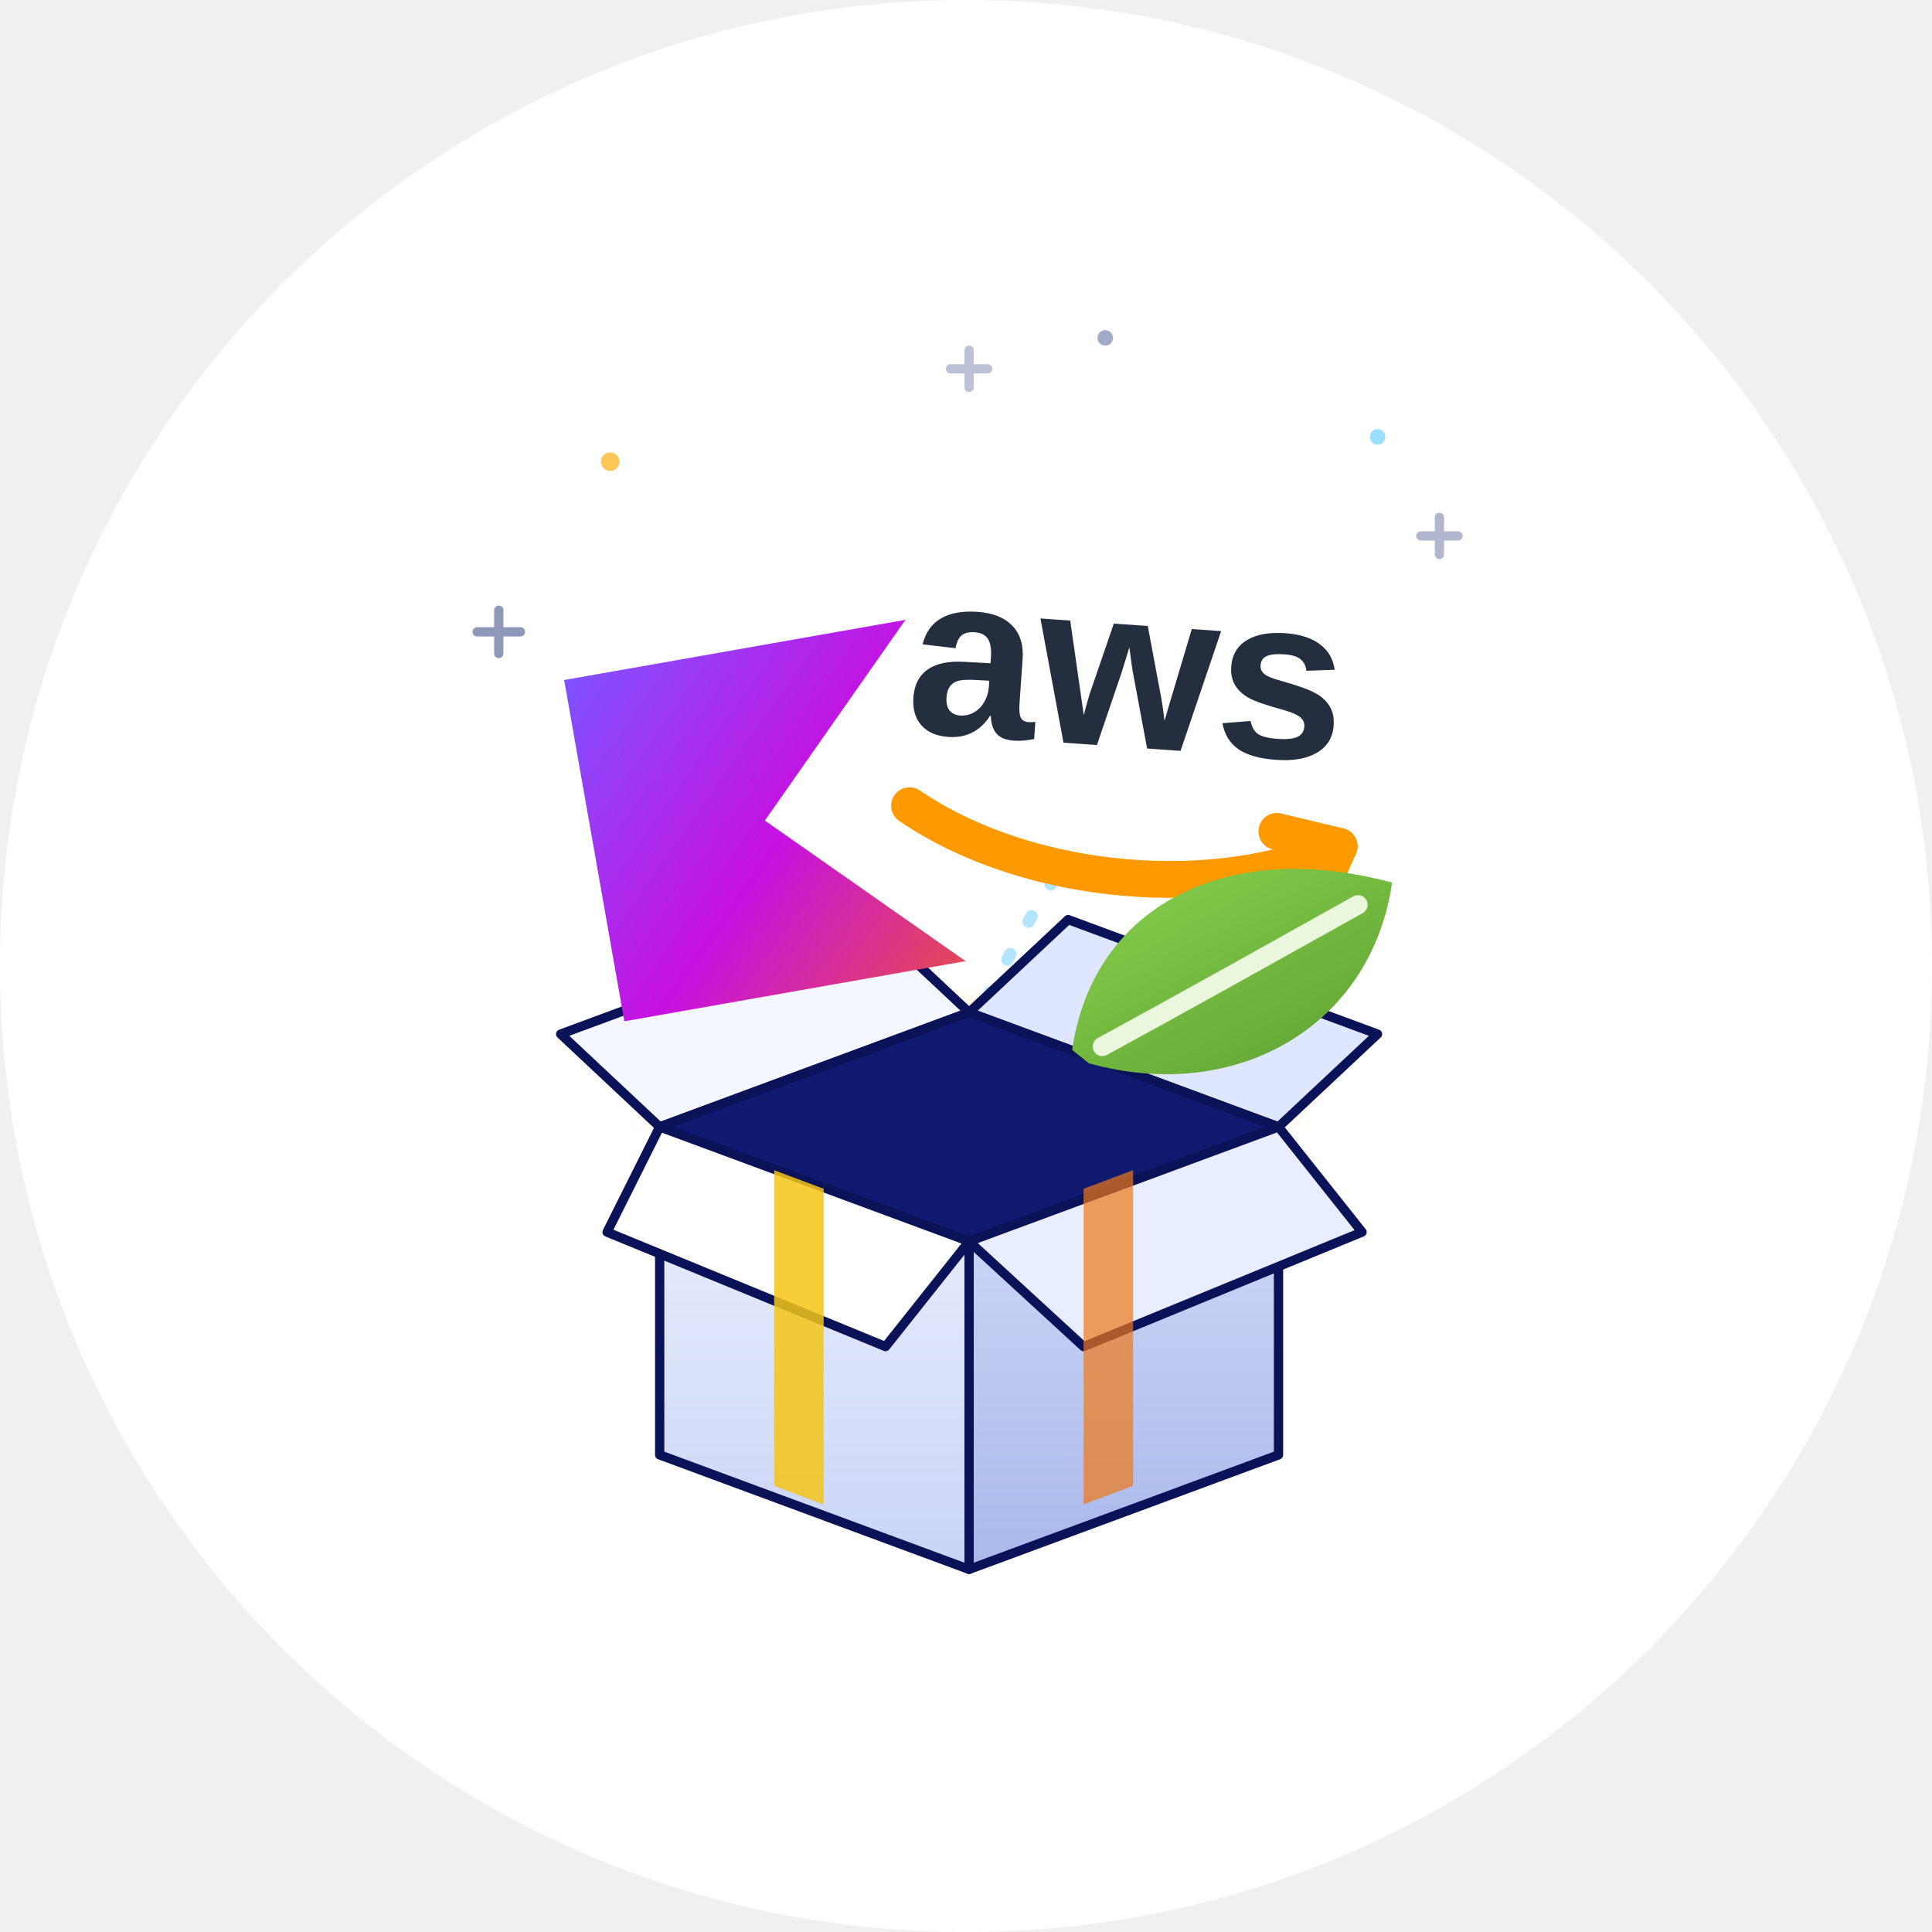
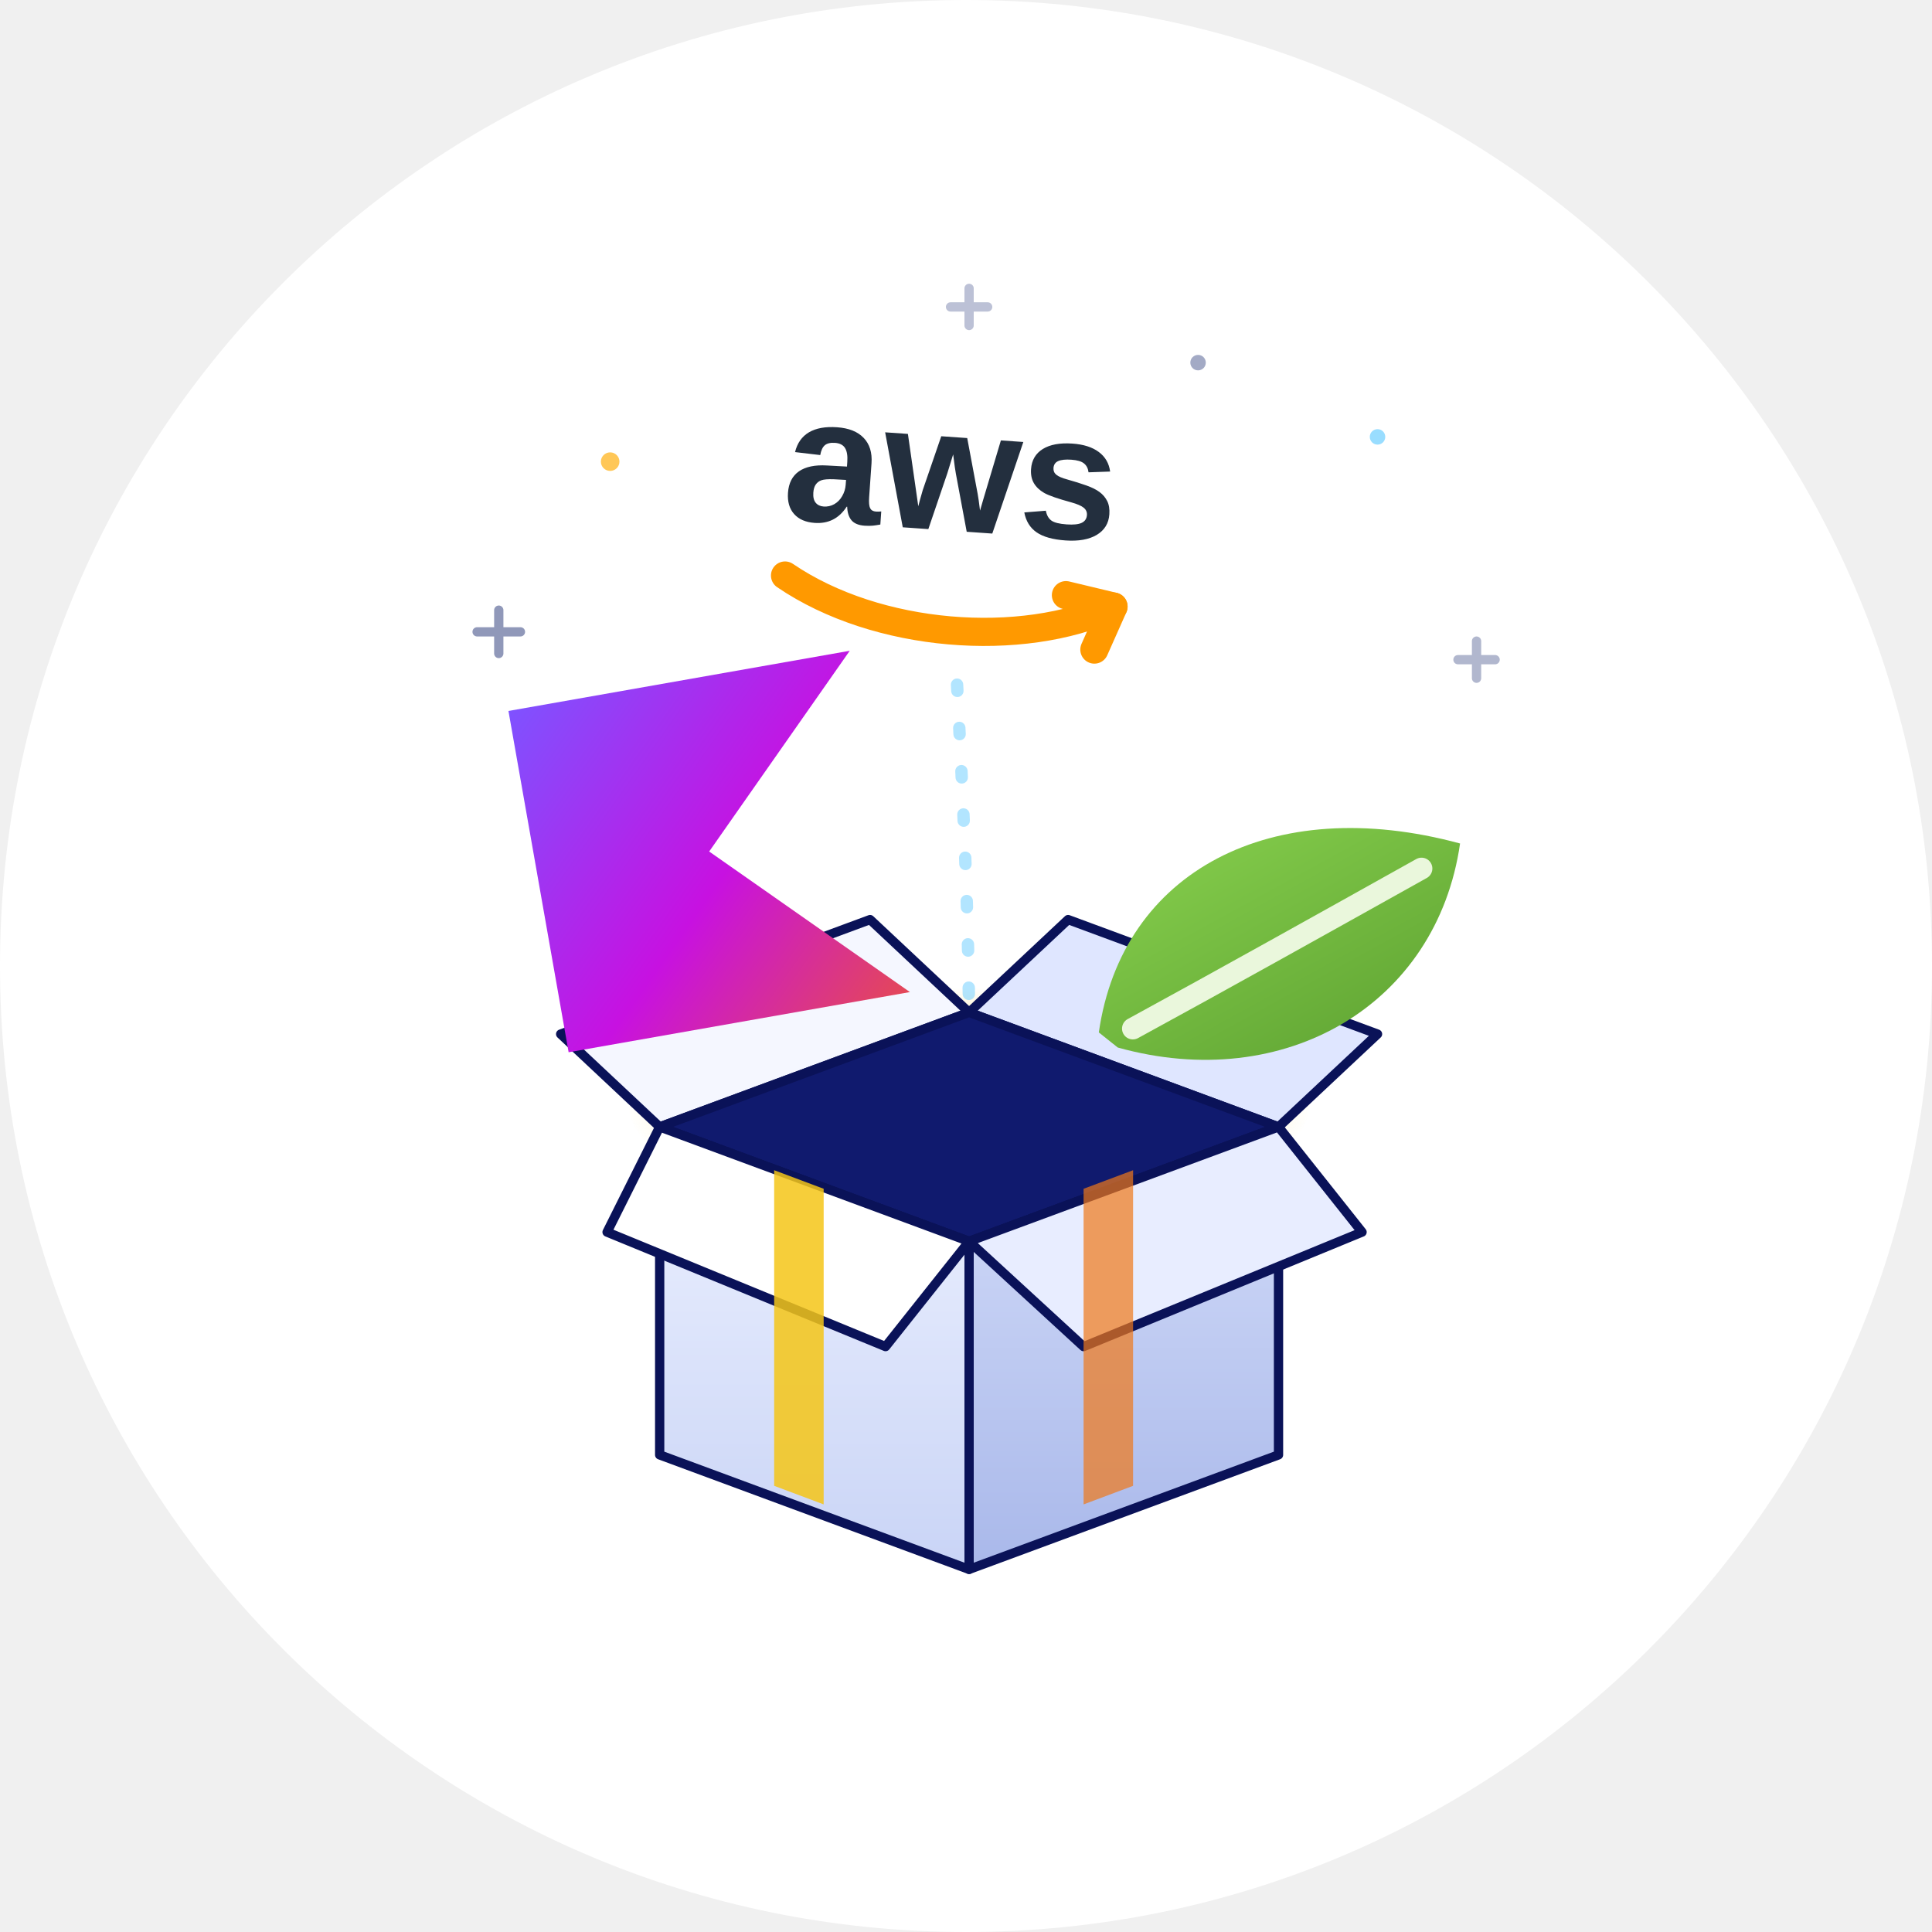
<svg xmlns="http://www.w3.org/2000/svg" viewBox="0 0 512 512">
  <defs>
    <radialGradient id="glow">
      <stop offset="0" stop-color="#ffffff" stop-opacity=".25" />
      <stop offset="1" stop-color="#ffffff" stop-opacity="0" />
    </radialGradient>
    <radialGradient id="mouthGlow">
      <stop offset="0" stop-color="#ffe9b0" stop-opacity=".9" />
      <stop offset=".6" stop-color="#f5c518" stop-opacity=".35" />
      <stop offset="1" stop-color="#f5c518" stop-opacity="0" />
    </radialGradient>
    <linearGradient id="beam" x1="0" y1="1" x2="0" y2="0">
      <stop offset="0" stop-color="#ffe9b0" stop-opacity=".30" />
      <stop offset="1" stop-color="#ffe9b0" stop-opacity="0" />
    </linearGradient>
    <linearGradient id="boxFrontL" x1="0" y1="0" x2="0" y2="1">
      <stop offset="0" stop-color="#eef2ff" />
      <stop offset="1" stop-color="#c9d4f6" />
    </linearGradient>
    <linearGradient id="boxFrontR" x1="0" y1="0" x2="0" y2="1">
      <stop offset="0" stop-color="#d4ddf9" />
      <stop offset="1" stop-color="#a9b8ea" />
    </linearGradient>
    <linearGradient id="gKotlin" x1="0" y1="0" x2="1" y2="1">
      <stop offset="0" stop-color="#7F52FF" />
      <stop offset=".55" stop-color="#C711E1" />
      <stop offset="1" stop-color="#E44857" />
    </linearGradient>
    <linearGradient id="gLeaf" x1="0" y1="0" x2="1" y2="1">
      <stop offset="0" stop-color="#8bd450" />
      <stop offset="1" stop-color="#5a9e2f" />
    </linearGradient>
  </defs>
  <circle cx="256" cy="256" r="256" fill="#ffffff" />
  <g transform="translate(256 256) scale(0.82) translate(-255 -255)">
    <ellipse cx="256" cy="300" rx="110" ry="38" fill="url(#mouthGlow)" />
    <g fill="none" stroke-linecap="round" stroke-dasharray="2 12">
-       <path stroke="#FFC145" stroke-width="4" opacity="0.65" d="M226 288 C 214 280, 202 272, 190 264" />
-       <path stroke="#7FD4FF" stroke-width="4" opacity="0.6" d="M256 278 C 264 260, 274 242, 284 226" />
-       <path stroke="#7c86ad" stroke-width="3.5" opacity="0.5" d="M284 290 C 302 284, 318 278, 332 272" />
+       <path stroke="#FFC145" stroke-width="4" opacity="0.65" d="M222 290 C 210 284, 198 278, 186 272" />
+       <path stroke="#7FD4FF" stroke-width="4" opacity="0.6" d="M256 278 C 256 240, 254 200, 252 162" />
+       <path stroke="#7c86ad" stroke-width="3.5" opacity="0.5" d="M286 292 C 304 288, 320 284, 334 280" />
    </g>
    <g stroke="#0a1258" stroke-width="3" stroke-linejoin="round">
      <polygon points="256,270 156,307 124,277 224,240" fill="#f5f7ff" />
      <polygon points="256,270 356,307 388,277 288,240" fill="#dfe6ff" />
      <polygon points="256,270 356,307 256,344 156,307" fill="#101a6e" />
      <polygon points="156,307 256,344 256,450 156,413" fill="url(#boxFrontL)" />
      <polygon points="256,344 356,307 356,413 256,450" fill="url(#boxFrontR)" />
      <polygon points="156,307 256,344 229,378 139,341" fill="#ffffff" />
      <polygon points="256,344 356,307 383,341 293,378" fill="#e8edff" />
    </g>
    <polygon points="193,321 209,327 209,429 193,423" fill="#f5c518" opacity="0.85" />
    <polygon points="293,327 309,321 309,423 293,429" fill="#f07818" opacity="0.7" />
-     <g transform="translate(134 152) rotate(-10 56 56)">
+     <g transform="translate(116 162) rotate(-10 56 56)">
      <polygon points="0,0 112,0 56,56 112,112 0,112" fill="url(#gKotlin)" />
    </g>
-     <g transform="translate(240 108) rotate(4) scale(1.7)">
+     <g transform="translate(199 56) rotate(4) scale(1.3)">
      <text x="0" y="42" font-family="Segoe UI, Arial, Helvetica, sans-serif" font-size="44" font-weight="700" fill="#232F3E">aws</text>
      <path d="M2 56 C 26 70, 62 70, 84 58" fill="none" stroke="#FF9900" stroke-width="7" stroke-linecap="round" />
      <path d="M84 58 l -12 -2 m 12 2 l -4 11" fill="none" stroke="#FF9900" stroke-width="7" stroke-linecap="round" />
    </g>
-     <g transform="translate(300 202) rotate(12) scale(1.55)">
+     <g transform="translate(310 186) rotate(12) scale(1.75)">
      <path d="M4 52 C 2 22, 26 2, 62 4 C 64 34, 40 56, 8 54 Z" fill="url(#gLeaf)" />
      <path d="M10 50 C 24 38, 40 24, 56 10" fill="none" stroke="#eaf7dc" stroke-width="4" stroke-linecap="round" />
    </g>
    <g stroke="#7c86ad" stroke-width="3" stroke-linecap="round" opacity="0.85">
      <path d="M104 140 v 14 M97 147 h 14" />
-       <path d="M408 110 v 12 M402 116 h 12" opacity="0.7" />
-       <path d="M256 56 v 12 M250 62 h 12" opacity="0.6" />
+       <path d="M420 150 v 12 M414 156 h 12" opacity="0.7" />
+       <path d="M256 36 v 12 M250 42 h 12" opacity="0.6" />
    </g>
    <circle cx="140" cy="92" r="3" fill="#FFC145" opacity="0.9" />
    <circle cx="388" cy="84" r="2.5" fill="#7FD4FF" opacity="0.8" />
-     <circle cx="300" cy="52" r="2.5" fill="#7c86ad" opacity="0.7" />
+     <circle cx="330" cy="60" r="2.5" fill="#7c86ad" opacity="0.7" />
  </g>
</svg>
